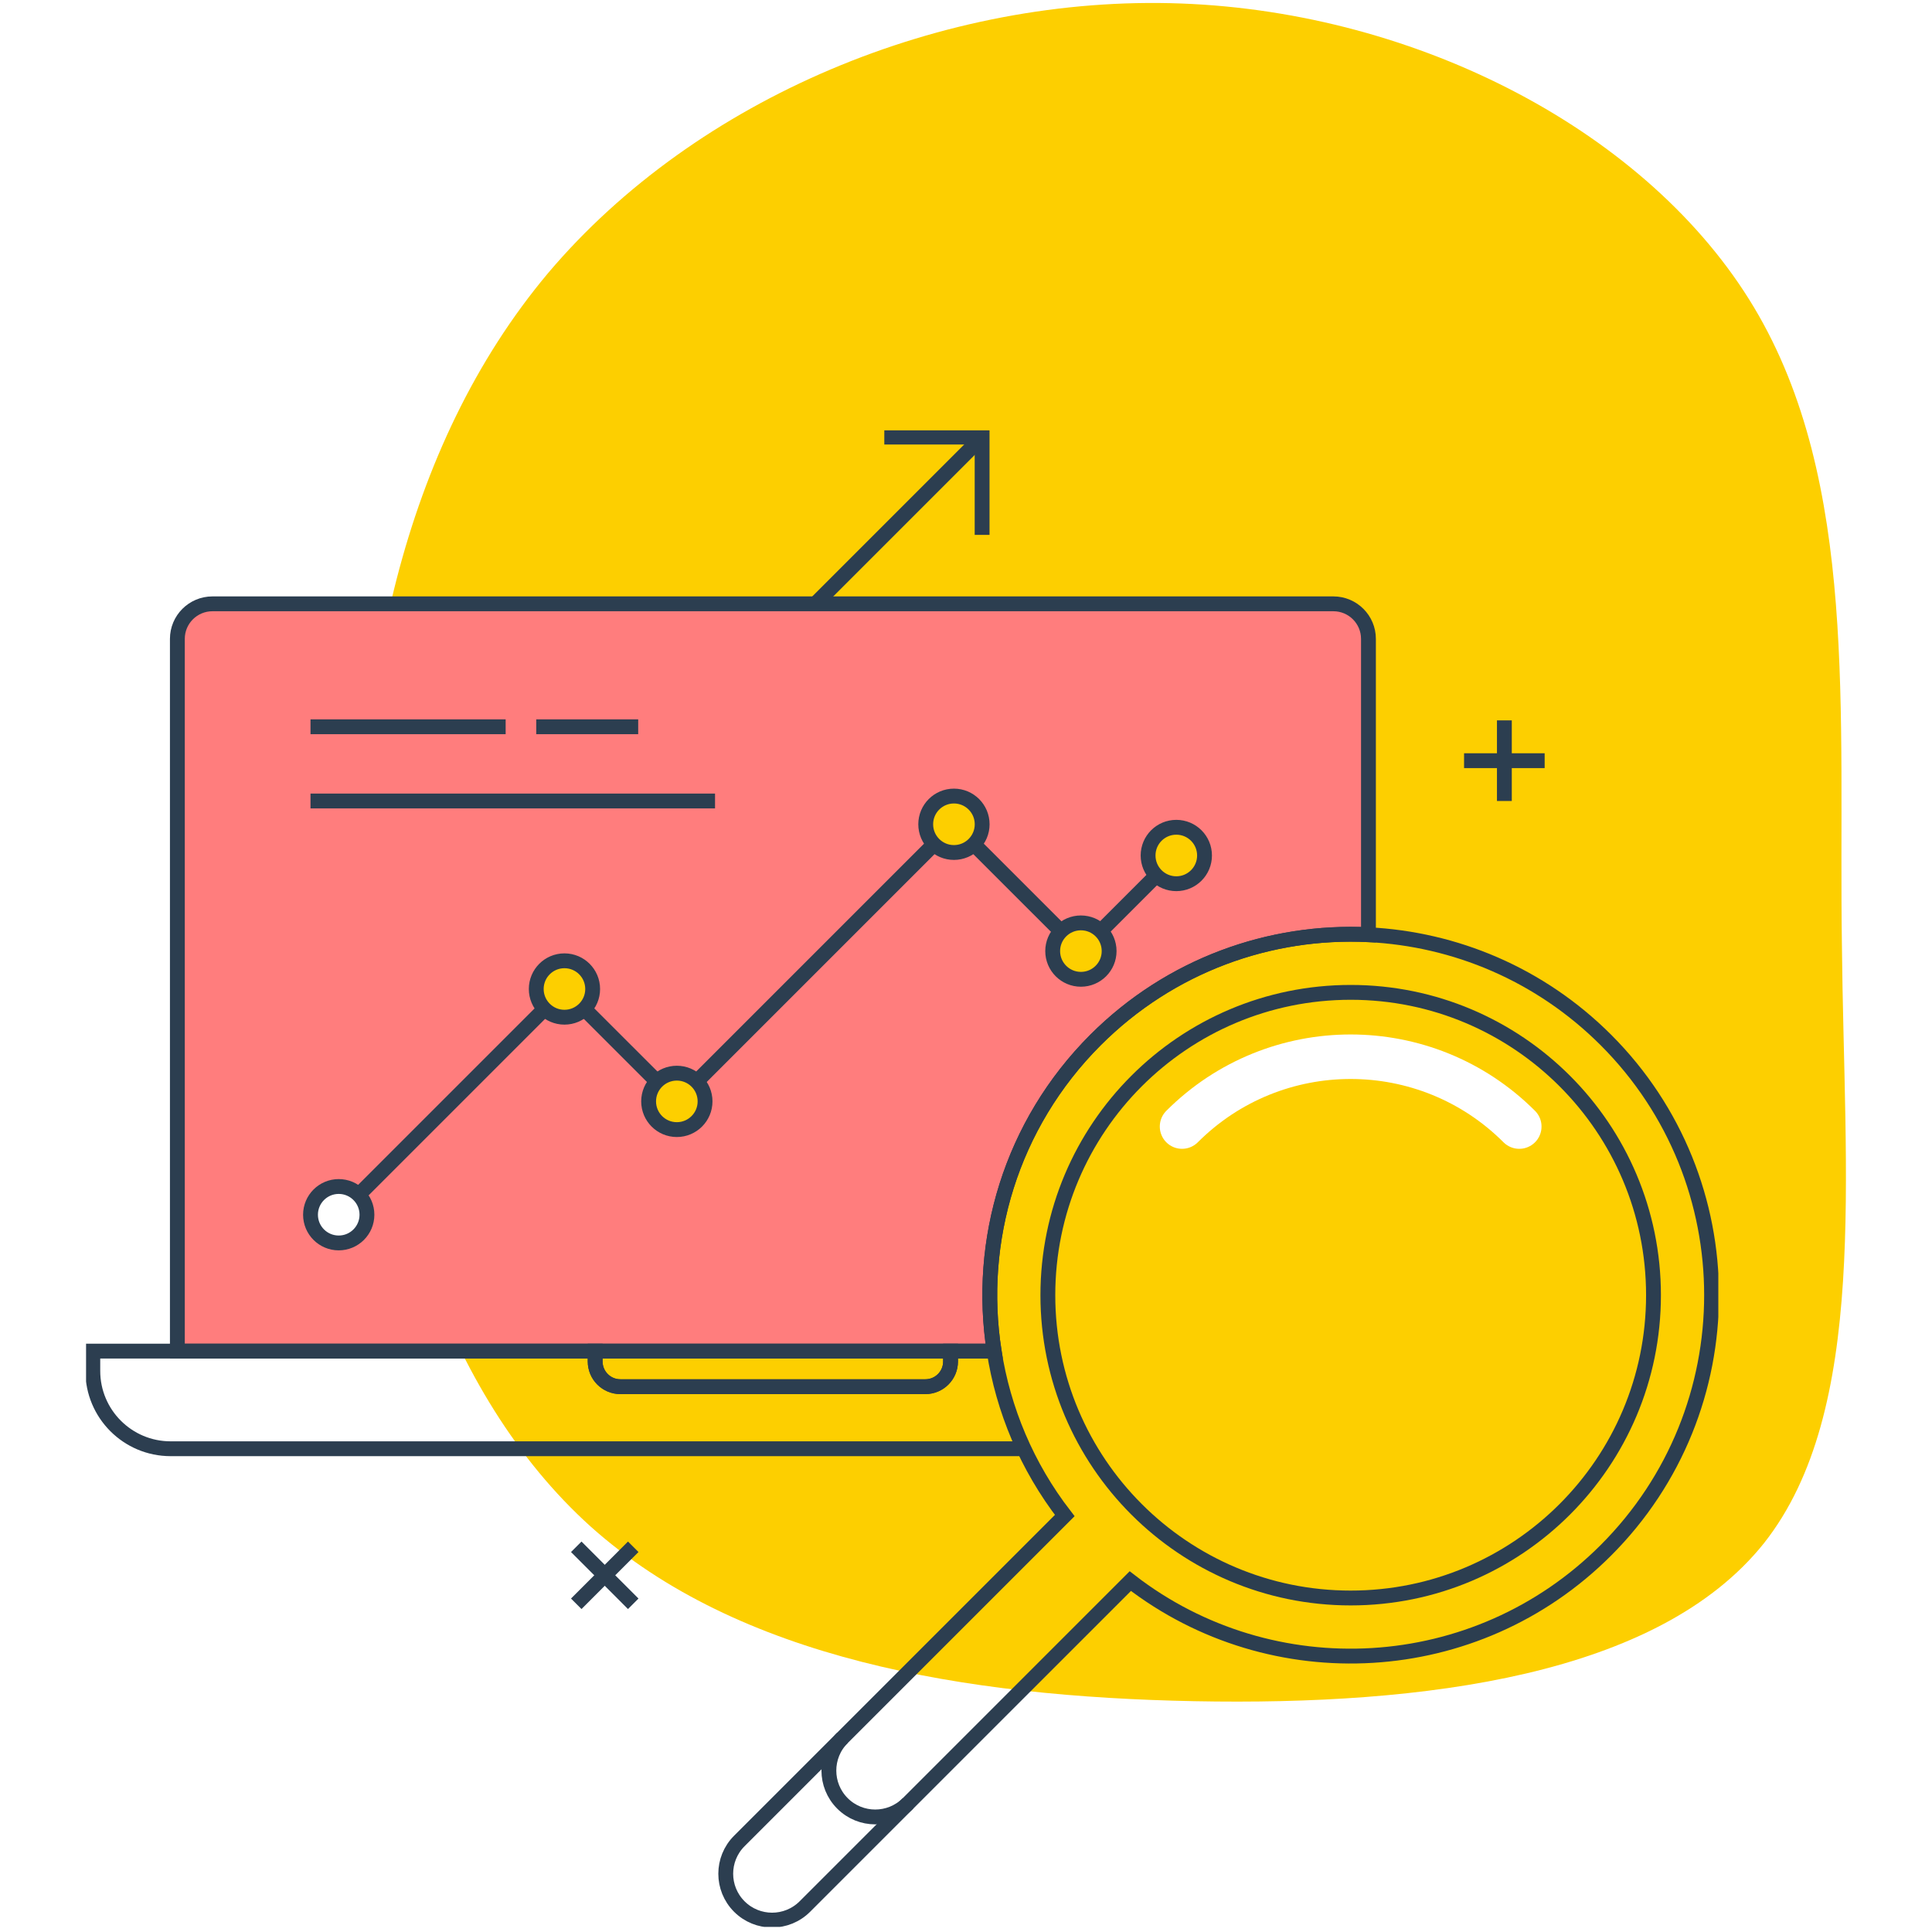
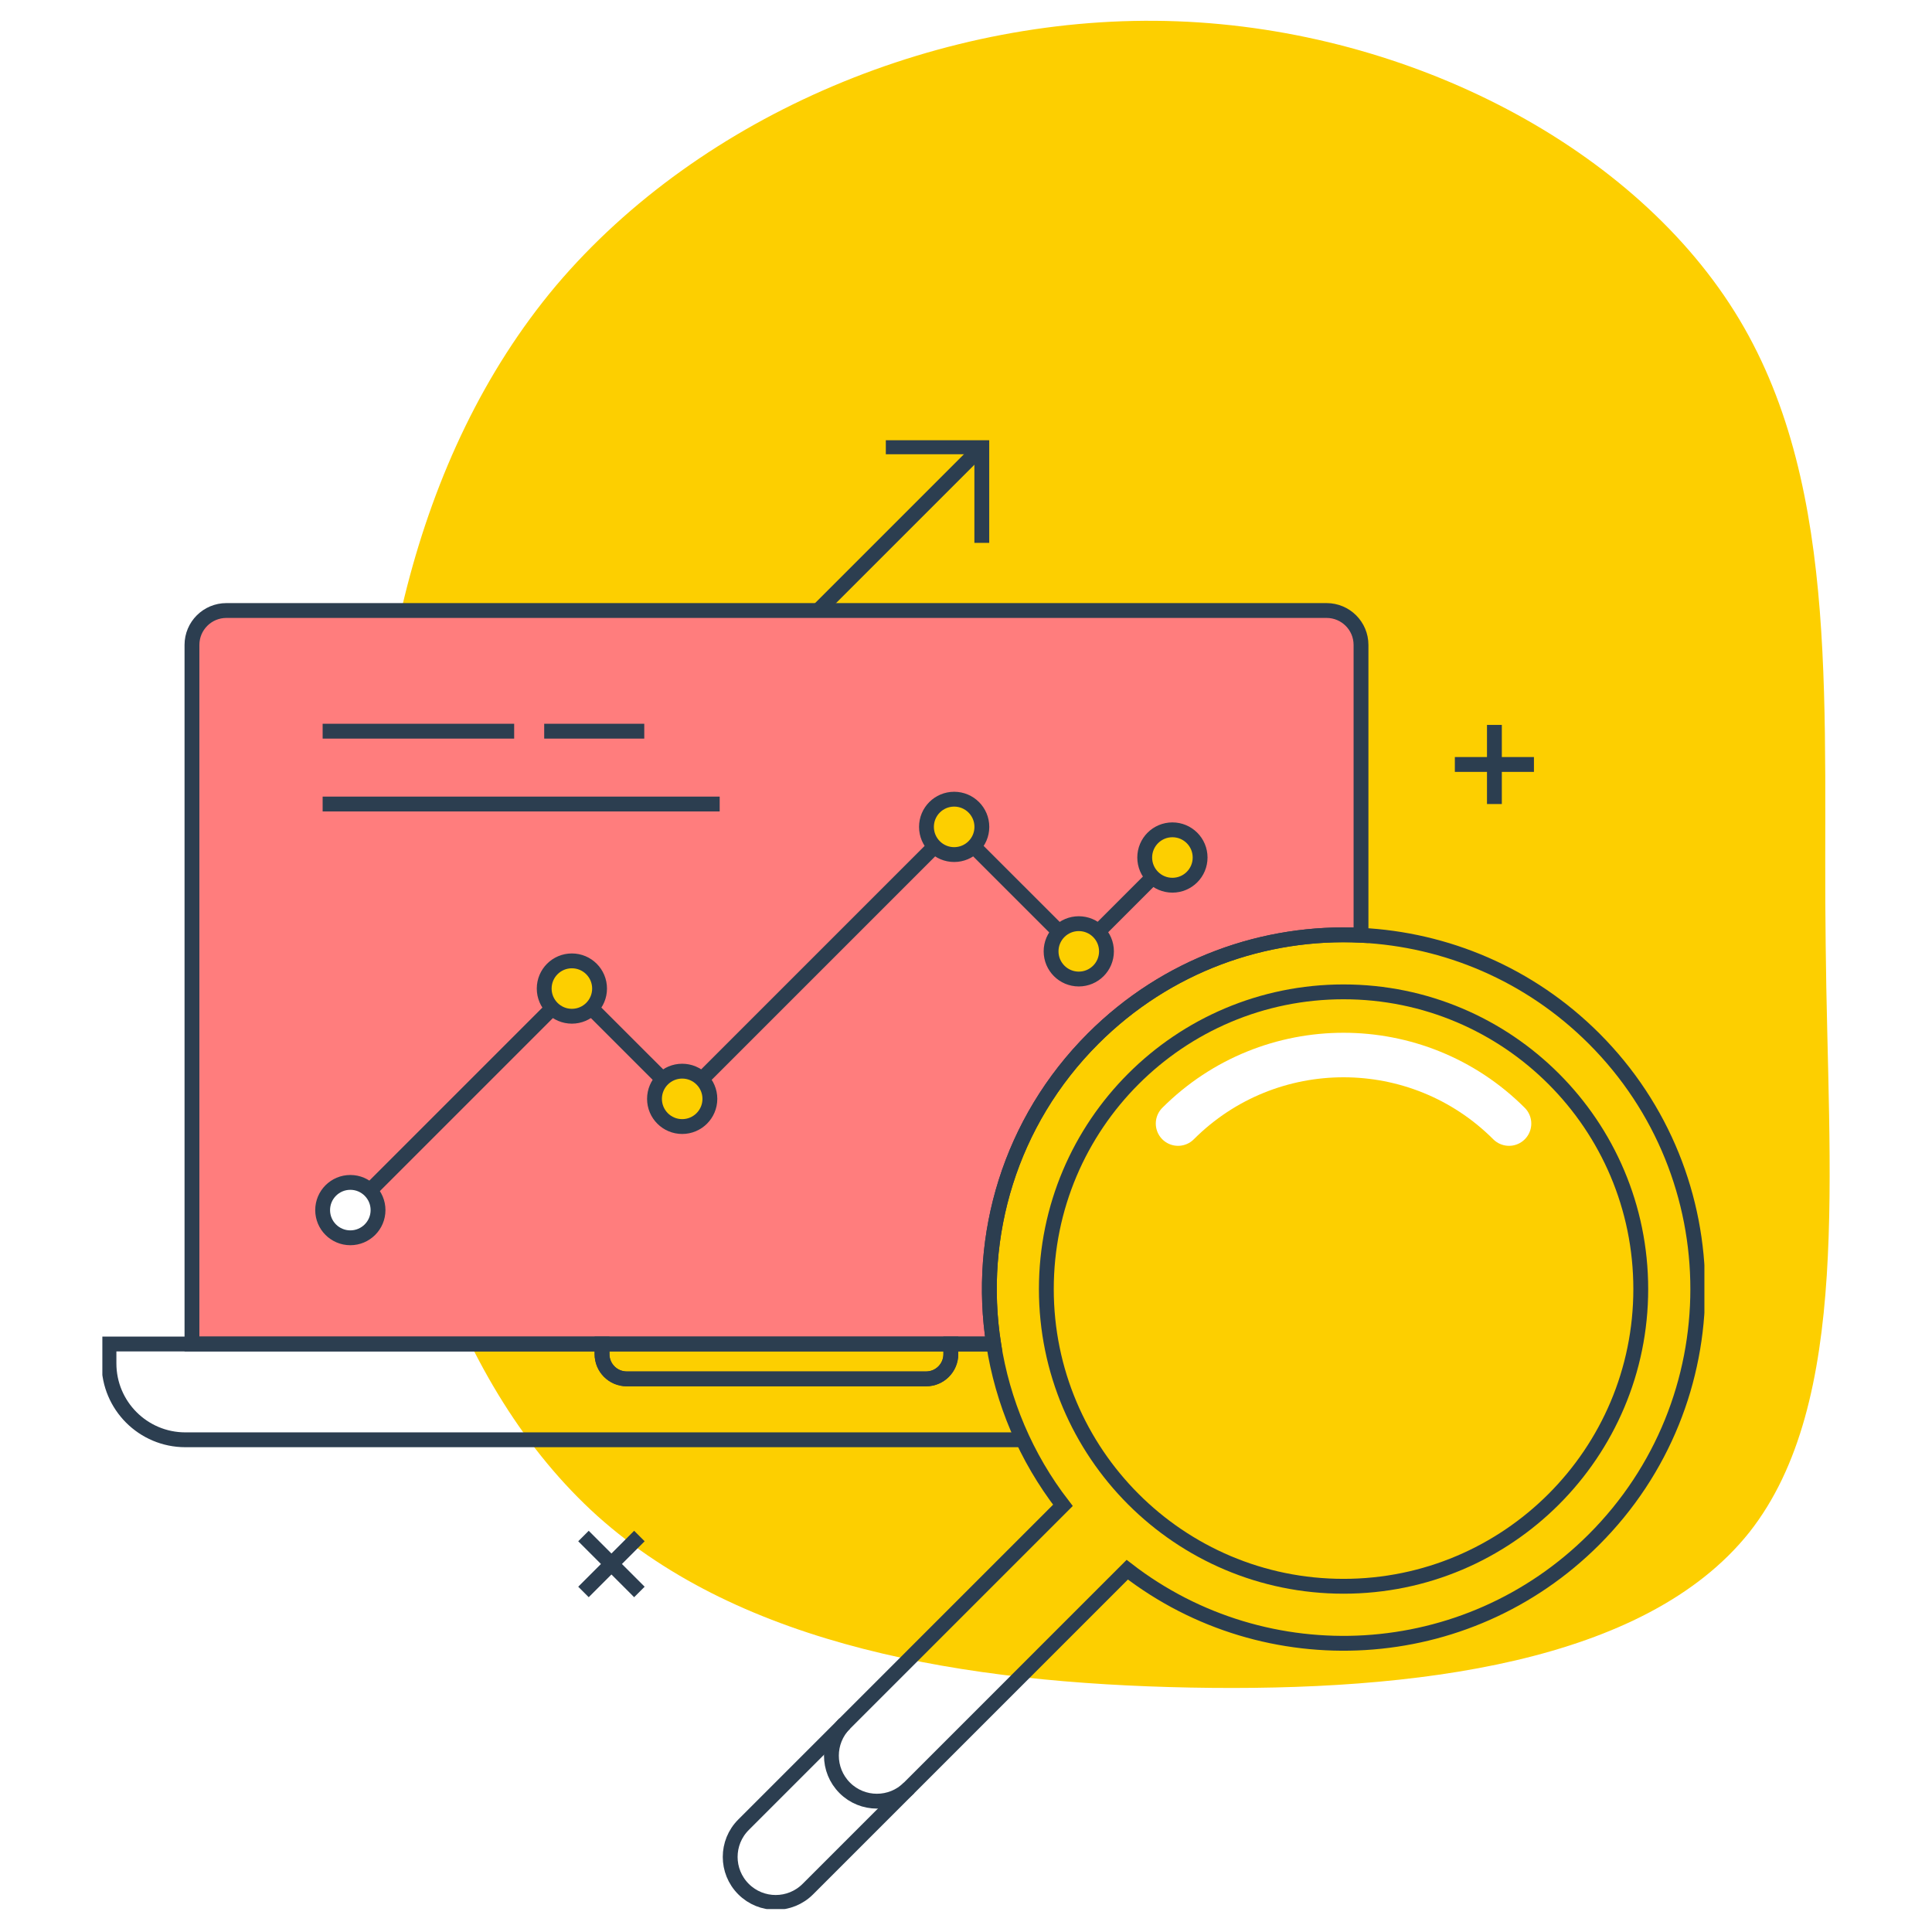
<svg xmlns="http://www.w3.org/2000/svg" width="651" height="651" viewBox="0 0 651 651" fill="none">
  <rect width="651" height="651" fill="white" />
-   <path d="M591.029 103.585C626.261 162.478 619.515 240.127 620.639 318.151C621.389 396.55 629.635 475.324 594.402 519.963C558.795 564.601 480.084 574.729 402.497 573.229C324.911 571.728 248.823 558.975 198.973 514.336C149.498 469.697 125.884 393.549 122.511 313.65C118.763 234.125 135.255 150.85 184.73 91.957C234.58 33.064 317.789 -1.822 397.999 1.179C478.21 4.18 555.796 44.692 591.029 103.585Z" fill="#FDCF00" />
+   <path d="M586.114 107.686C620.694 165.489 614.072 241.701 615.176 318.28C615.911 395.228 624.005 472.544 589.424 516.356C554.476 560.169 477.222 570.109 401.072 568.636C324.921 567.164 250.243 554.646 201.315 510.834C152.755 467.021 129.579 392.283 126.268 313.862C122.59 235.81 138.776 154.076 187.336 96.273C236.263 38.47 317.932 4.23 396.657 7.176C475.383 10.121 551.533 49.884 586.114 107.686Z" fill="#FDCF00" />
  <g clip-path="url(#clip0_1_924)">
-     <path d="M449.291 203.464H71.582C65.055 203.464 59.764 208.755 59.764 215.273V455.273H334.982C329.182 418.209 340.573 378.982 369.127 350.427C394.4 325.155 428.018 313.327 461.109 314.945V215.273C461.109 208.755 455.818 203.464 449.291 203.464ZM114.136 418.818C108.882 418.818 104.627 414.564 104.627 409.309C104.627 404.064 108.882 399.8 114.136 399.8C119.382 399.8 123.645 404.064 123.645 409.309C123.645 414.564 119.382 418.818 114.136 418.818ZM190.191 342.755C184.945 342.755 180.691 338.5 180.691 333.255C180.691 328 184.945 323.745 190.191 323.745C195.445 323.745 199.7 328 199.7 333.255C199.7 338.5 195.445 342.755 190.191 342.755ZM228.064 380.627C222.809 380.627 218.555 376.373 218.555 371.118C218.555 365.864 222.809 361.609 228.064 361.609C233.309 361.609 237.573 365.864 237.573 371.118C237.573 376.373 233.309 380.627 228.064 380.627ZM321.436 287.255C316.182 287.255 311.927 283 311.927 277.745C311.927 272.491 316.182 268.236 321.436 268.236C326.682 268.236 330.945 272.491 330.945 277.745C330.945 283 326.682 287.255 321.436 287.255ZM364.218 329.982C358.973 329.982 354.709 325.727 354.709 320.473C354.709 315.227 358.973 310.973 364.218 310.973C369.473 310.973 373.727 315.227 373.727 320.473C373.727 325.727 369.473 329.982 364.218 329.982ZM396.364 297.773C391.109 297.773 386.855 293.518 386.855 288.264C386.855 283.009 391.109 278.755 396.364 278.755C401.618 278.755 405.873 283.009 405.873 288.264C405.873 293.518 401.618 297.773 396.364 297.773Z" fill="#FF7D7D" stroke="#2C3E50" stroke-width="5" stroke-miterlimit="10" />
-     <path d="M334.973 455.273H320.291V458.755C320.291 463.455 316.491 467.255 311.791 467.255H209.045C204.345 467.255 200.545 463.455 200.545 458.755V455.273H31.273V461.945C31.273 476.418 43.009 488.164 57.491 488.164H345.009" stroke="#2C3E50" stroke-width="5" stroke-miterlimit="10" />
-     <path d="M320.3 455.273V458.755C320.3 463.455 316.5 467.255 311.8 467.255H209.045C204.345 467.255 200.545 463.455 200.545 458.755V455.273H320.3Z" stroke="#2C3E50" stroke-width="5" stroke-miterlimit="10" />
-     <path d="M183.464 339.991L120.873 402.582" stroke="#2C3E50" stroke-width="5" stroke-miterlimit="10" />
-     <path d="M314.709 284.464L234.773 364.4" stroke="#2C3E50" stroke-width="5" stroke-miterlimit="10" />
-     <path d="M389.627 295L370.918 313.709" stroke="#2C3E50" stroke-width="5" stroke-miterlimit="10" />
-     <path d="M357.473 313.782L328.146 284.464" stroke="#2C3E50" stroke-width="5" stroke-miterlimit="10" />
-     <path d="M221.345 364.4L196.927 339.991" stroke="#2C3E50" stroke-width="5" stroke-miterlimit="10" />
-     <path d="M541.1 522.4C497.345 566.155 428.555 569.618 380.864 532.764L271.209 642.418C265.109 648.518 255.218 648.518 249.118 642.418C243.018 636.318 243.018 626.427 249.118 620.327L358.773 510.673C345.973 494.109 338.045 475 334.982 455.282C329.182 418.218 340.573 378.991 369.136 350.436C394.409 325.164 428.027 313.336 461.109 314.955C490.2 316.4 518.891 328.209 541.127 350.436C588.6 397.909 588.6 474.918 541.1 522.4Z" stroke="#2C3E50" stroke-width="5" stroke-miterlimit="10" />
-     <path d="M305.955 607.664C299.864 613.755 289.964 613.755 283.873 607.664C277.773 601.564 277.773 591.664 283.864 585.573" stroke="#2C3E50" stroke-width="5" stroke-miterlimit="10" />
-     <path d="M455.118 538.455C511.471 538.455 557.155 492.771 557.155 436.418C557.155 380.065 511.471 334.382 455.118 334.382C398.765 334.382 353.082 380.065 353.082 436.418C353.082 492.771 398.765 538.455 455.118 538.455Z" stroke="#2C3E50" stroke-width="5" stroke-miterlimit="10" />
-     <path d="M398.3 379.6C429.673 348.227 480.545 348.227 511.927 379.6" stroke="white" stroke-width="15" stroke-miterlimit="10" stroke-linecap="round" />
-     <path d="M104.627 244.891H170.382" stroke="#2C3E50" stroke-width="5" stroke-miterlimit="10" />
-     <path d="M180.691 244.891H215.045" stroke="#2C3E50" stroke-width="5" stroke-miterlimit="10" />
-     <path d="M104.627 269.9H240.936" stroke="#2C3E50" stroke-width="5" stroke-miterlimit="10" />
-     <path d="M506.909 242.736V269.9" stroke="#2C3E50" stroke-width="5" stroke-miterlimit="10" />
-     <path d="M493.327 256.318H520.482" stroke="#2C3E50" stroke-width="5" stroke-miterlimit="10" />
-     <path d="M194.173 521.2L213.373 540.409" stroke="#2C3E50" stroke-width="5" stroke-miterlimit="10" />
-     <path d="M194.173 540.409L213.373 521.2" stroke="#2C3E50" stroke-width="5" stroke-miterlimit="10" />
-     <path d="M274.736 203.464L330.927 147.273" stroke="#2C3E50" stroke-width="5" stroke-miterlimit="10" />
-     <path d="M297.973 147.273H330.927V180.236" stroke="#2C3E50" stroke-width="5" stroke-miterlimit="10" />
+     <path d="M446.999 205.716H76.282C69.876 205.716 64.683 210.909 64.683 217.306V452.864H334.806C329.114 416.486 340.294 377.985 368.32 349.959C393.125 325.154 426.12 313.546 458.599 315.134V217.306C458.599 210.909 453.406 205.716 446.999 205.716ZM118.049 417.084C112.892 417.084 108.716 412.908 108.716 407.751C108.716 402.603 112.892 398.418 118.049 398.418C123.197 398.418 127.382 402.603 127.382 407.751C127.382 412.908 123.197 417.084 118.049 417.084ZM192.696 342.428C187.547 342.428 183.371 338.253 183.371 333.104C183.371 327.947 187.547 323.771 192.696 323.771C197.853 323.771 202.029 327.947 202.029 333.104C202.029 338.253 197.853 342.428 192.696 342.428ZM229.867 379.6C224.71 379.6 220.534 375.424 220.534 370.267C220.534 365.11 224.71 360.934 229.867 360.934C235.016 360.934 239.2 365.11 239.2 370.267C239.2 375.424 235.016 379.6 229.867 379.6ZM321.512 287.956C316.354 287.956 312.178 283.78 312.178 278.623C312.178 273.465 316.354 269.29 321.512 269.29C326.66 269.29 330.845 273.465 330.845 278.623C330.845 283.78 326.66 287.956 321.512 287.956ZM363.501 329.892C358.353 329.892 354.168 325.716 354.168 320.559C354.168 315.411 358.353 311.235 363.501 311.235C368.659 311.235 372.835 315.411 372.835 320.559C372.835 325.716 368.659 329.892 363.501 329.892ZM395.052 298.279C389.895 298.279 385.719 294.103 385.719 288.946C385.719 283.789 389.895 279.613 395.052 279.613C400.209 279.613 404.385 283.789 404.385 288.946C404.385 294.103 400.209 298.279 395.052 298.279Z" fill="#FF7D7D" stroke="#2C3E50" stroke-width="5" stroke-miterlimit="10" />
+     <path d="M334.797 452.864H320.387V456.281C320.387 460.894 316.658 464.624 312.045 464.624H211.201C206.588 464.624 202.858 460.894 202.858 456.281V452.864H36.719V459.413C36.719 473.618 48.238 485.146 62.452 485.146H344.648" stroke="#2C3E50" stroke-width="5" stroke-miterlimit="10" />
+     <path d="M320.396 452.864V456.281C320.396 460.894 316.667 464.624 312.054 464.624H211.201C206.588 464.624 202.858 460.894 202.858 456.281V452.864H320.396Z" stroke="#2C3E50" stroke-width="5" stroke-miterlimit="10" />
+     <path d="M186.093 339.716L124.661 401.148" stroke="#2C3E50" stroke-width="5" stroke-miterlimit="10" />
+     <path d="M314.909 285.217L236.452 363.673" stroke="#2C3E50" stroke-width="5" stroke-miterlimit="10" />
+     <path d="M388.44 295.558L370.077 313.921" stroke="#2C3E50" stroke-width="5" stroke-miterlimit="10" />
+     <path d="M356.881 313.992L328.096 285.217" stroke="#2C3E50" stroke-width="5" stroke-miterlimit="10" />
+     <path d="M223.273 363.673L199.307 339.716" stroke="#2C3E50" stroke-width="5" stroke-miterlimit="10" />
+     <path d="M537.109 518.748C494.164 561.693 426.647 565.093 379.839 528.92L272.214 636.545C266.227 642.532 256.519 642.532 250.532 636.545C244.545 630.558 244.545 620.85 250.532 614.863L358.157 507.238C345.594 490.981 337.813 472.226 334.806 452.873C329.114 416.495 340.294 377.994 368.329 349.968C393.134 325.163 426.129 313.555 458.599 315.143C487.151 316.562 515.311 328.152 537.136 349.968C583.73 396.562 583.73 472.146 537.109 518.748Z" stroke="#2C3E50" stroke-width="5" stroke-miterlimit="10" />
+     <path d="M306.316 602.434C300.338 608.412 290.621 608.412 284.643 602.434C278.656 596.447 278.656 586.73 284.634 580.752" stroke="#2C3E50" stroke-width="5" stroke-miterlimit="10" />
+     <path d="M452.719 534.506C508.029 534.506 552.866 489.668 552.866 434.358C552.866 379.048 508.029 334.211 452.719 334.211C397.409 334.211 352.571 379.048 352.571 434.358C352.571 489.668 397.409 534.506 452.719 534.506Z" stroke="#2C3E50" stroke-width="5" stroke-miterlimit="10" />
+     <path d="M396.952 378.592C427.744 347.8 477.675 347.8 508.476 378.592" stroke="white" stroke-width="15" stroke-miterlimit="10" stroke-linecap="round" />
+     <path d="M108.716 246.376H173.253" stroke="#2C3E50" stroke-width="5" stroke-miterlimit="10" />
+     <path d="M183.371 246.376H217.09" stroke="#2C3E50" stroke-width="5" stroke-miterlimit="10" />
+     <path d="M108.716 270.922H242.502" stroke="#2C3E50" stroke-width="5" stroke-miterlimit="10" />
+     <path d="M503.551 244.262V270.923" stroke="#2C3E50" stroke-width="5" stroke-miterlimit="10" />
+     <path d="M490.221 257.592H516.873" stroke="#2C3E50" stroke-width="5" stroke-miterlimit="10" />
+     <path d="M196.604 517.571L215.448 536.424" stroke="#2C3E50" stroke-width="5" stroke-miterlimit="10" />
+     <path d="M196.604 536.424L215.448 517.571" stroke="#2C3E50" stroke-width="5" stroke-miterlimit="10" />
+     <path d="M275.676 205.716L330.827 150.565" stroke="#2C3E50" stroke-width="5" stroke-miterlimit="10" />
+     <path d="M298.482 150.565H330.827V182.919" stroke="#2C3E50" stroke-width="5" stroke-miterlimit="10" />
  </g>
  <defs>
    <clipPath id="clip0_1_924">
-       <rect width="550" height="504.273" fill="white" transform="translate(29 145)" />
+       <rect width="539.819" height="494.938" fill="white" transform="translate(34.4884 148.334)" />
    </clipPath>
  </defs>
</svg>
